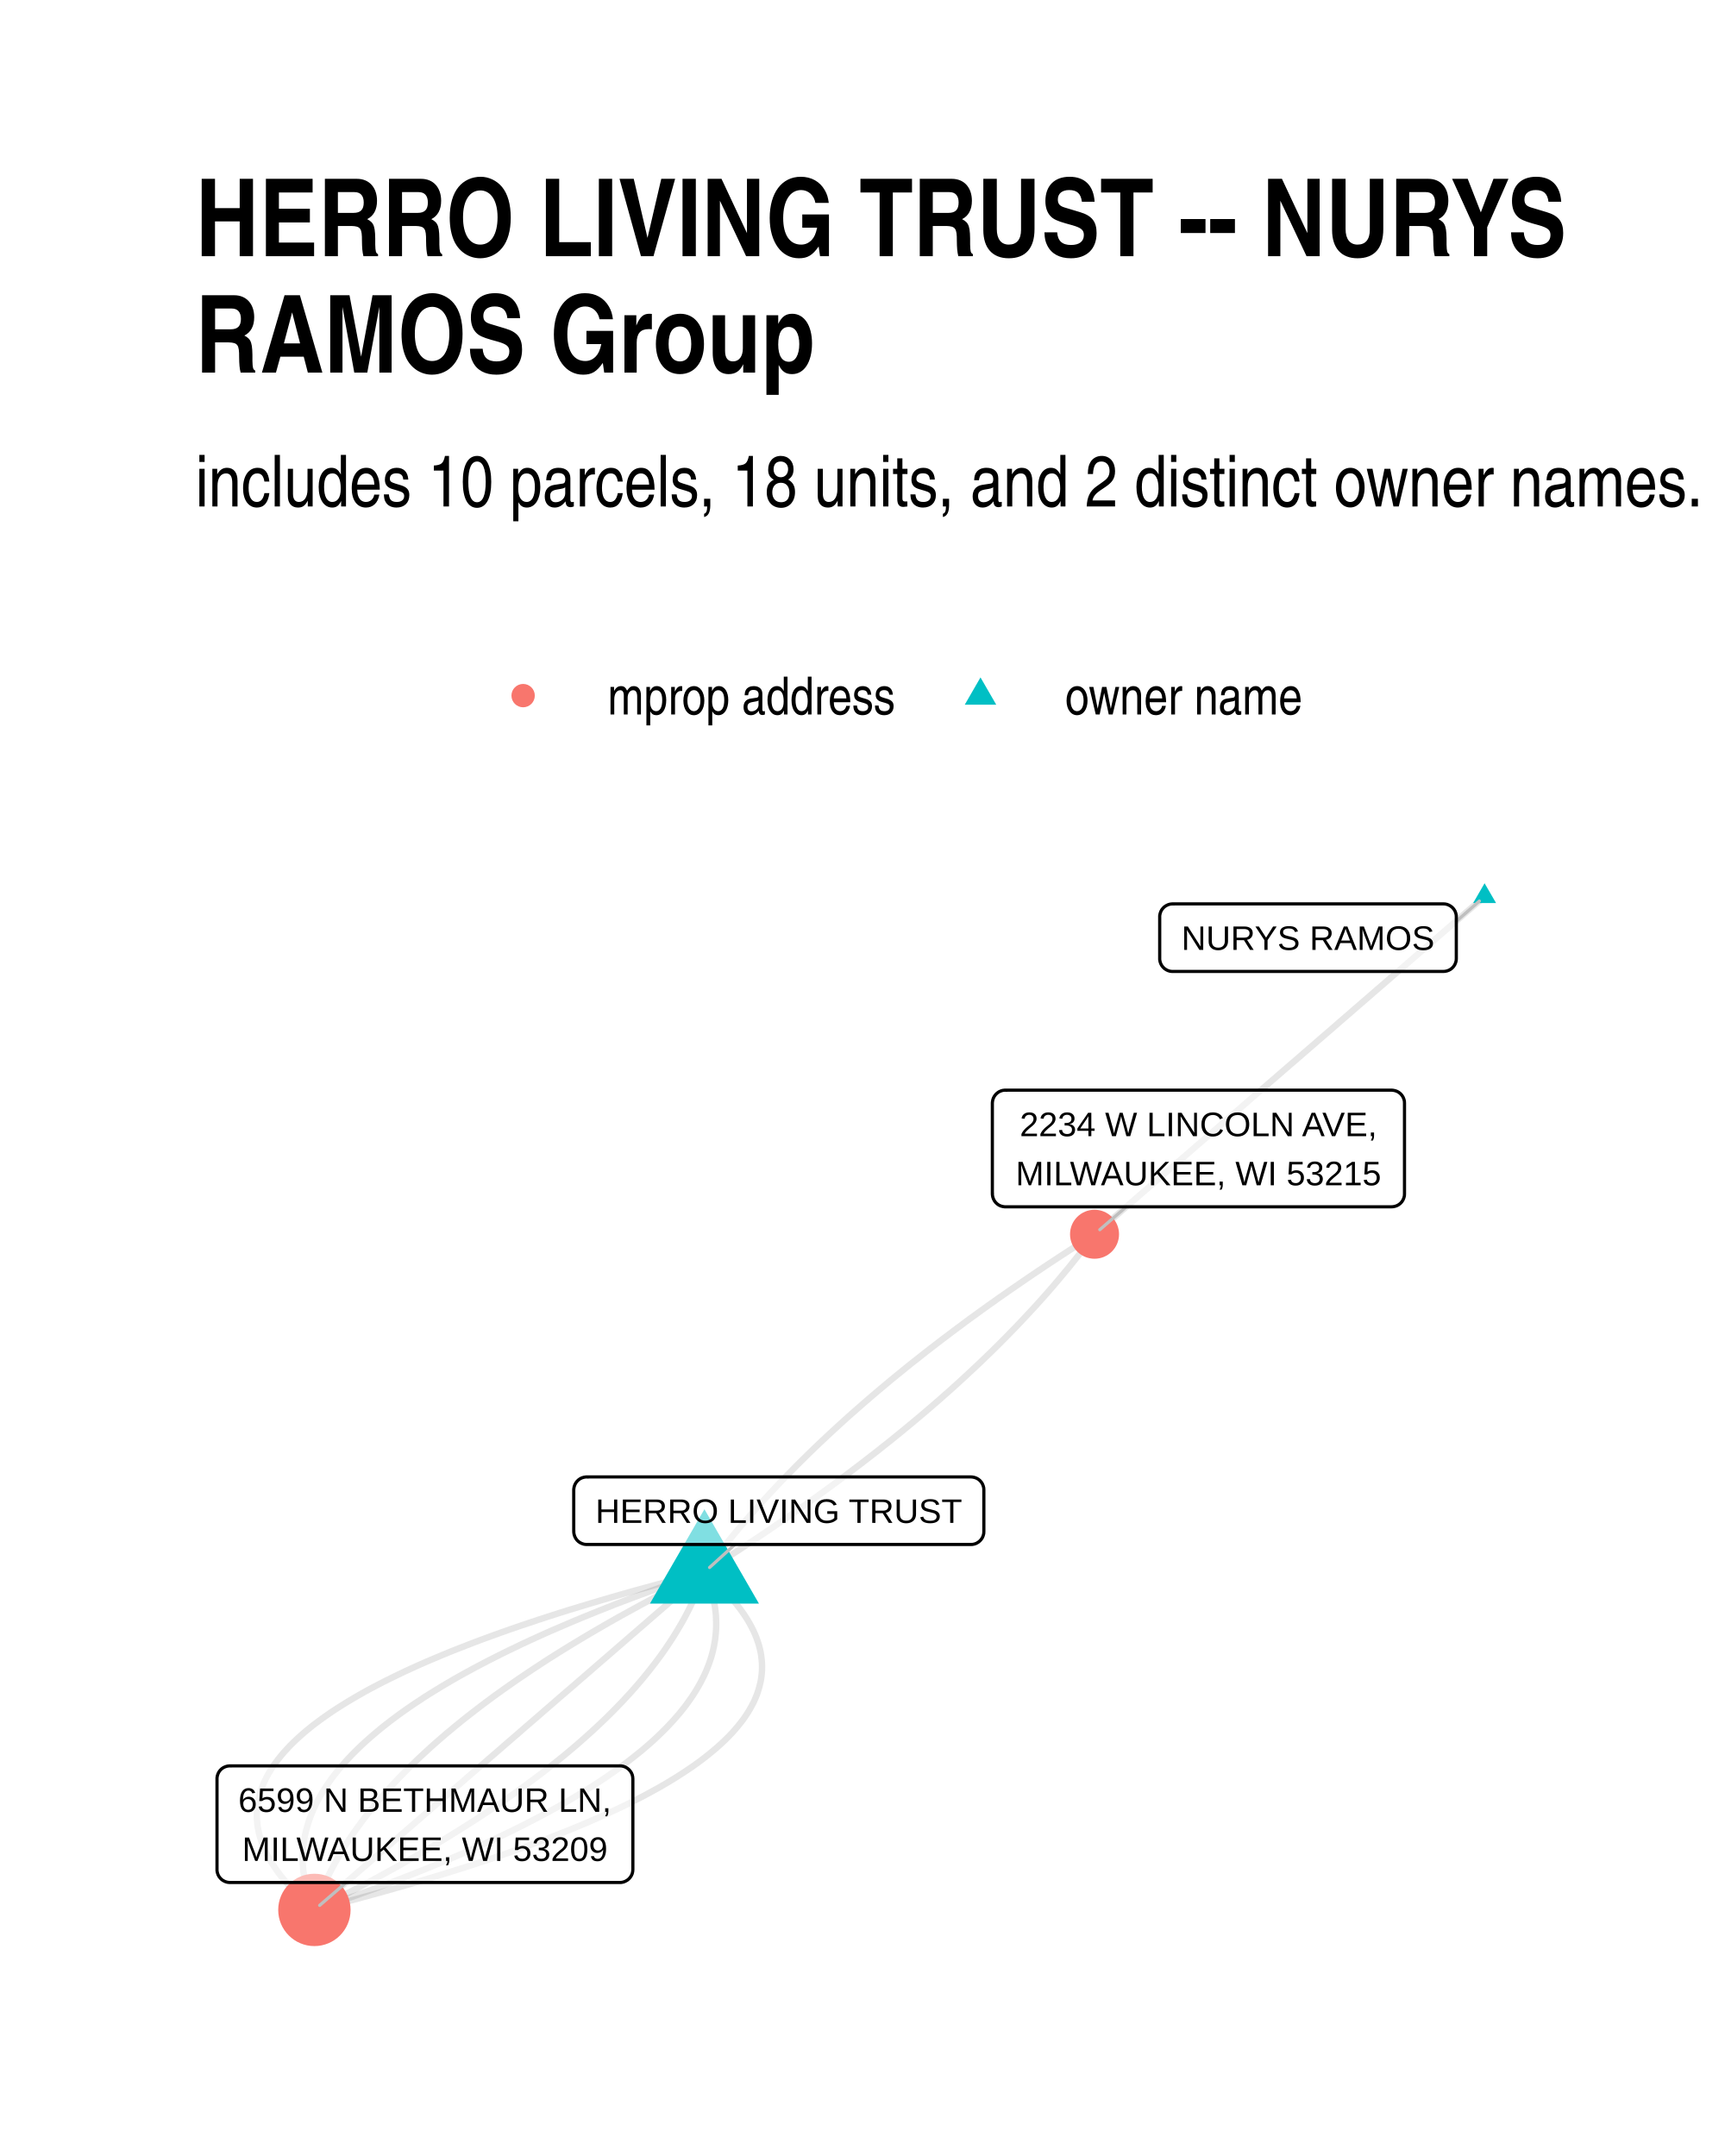
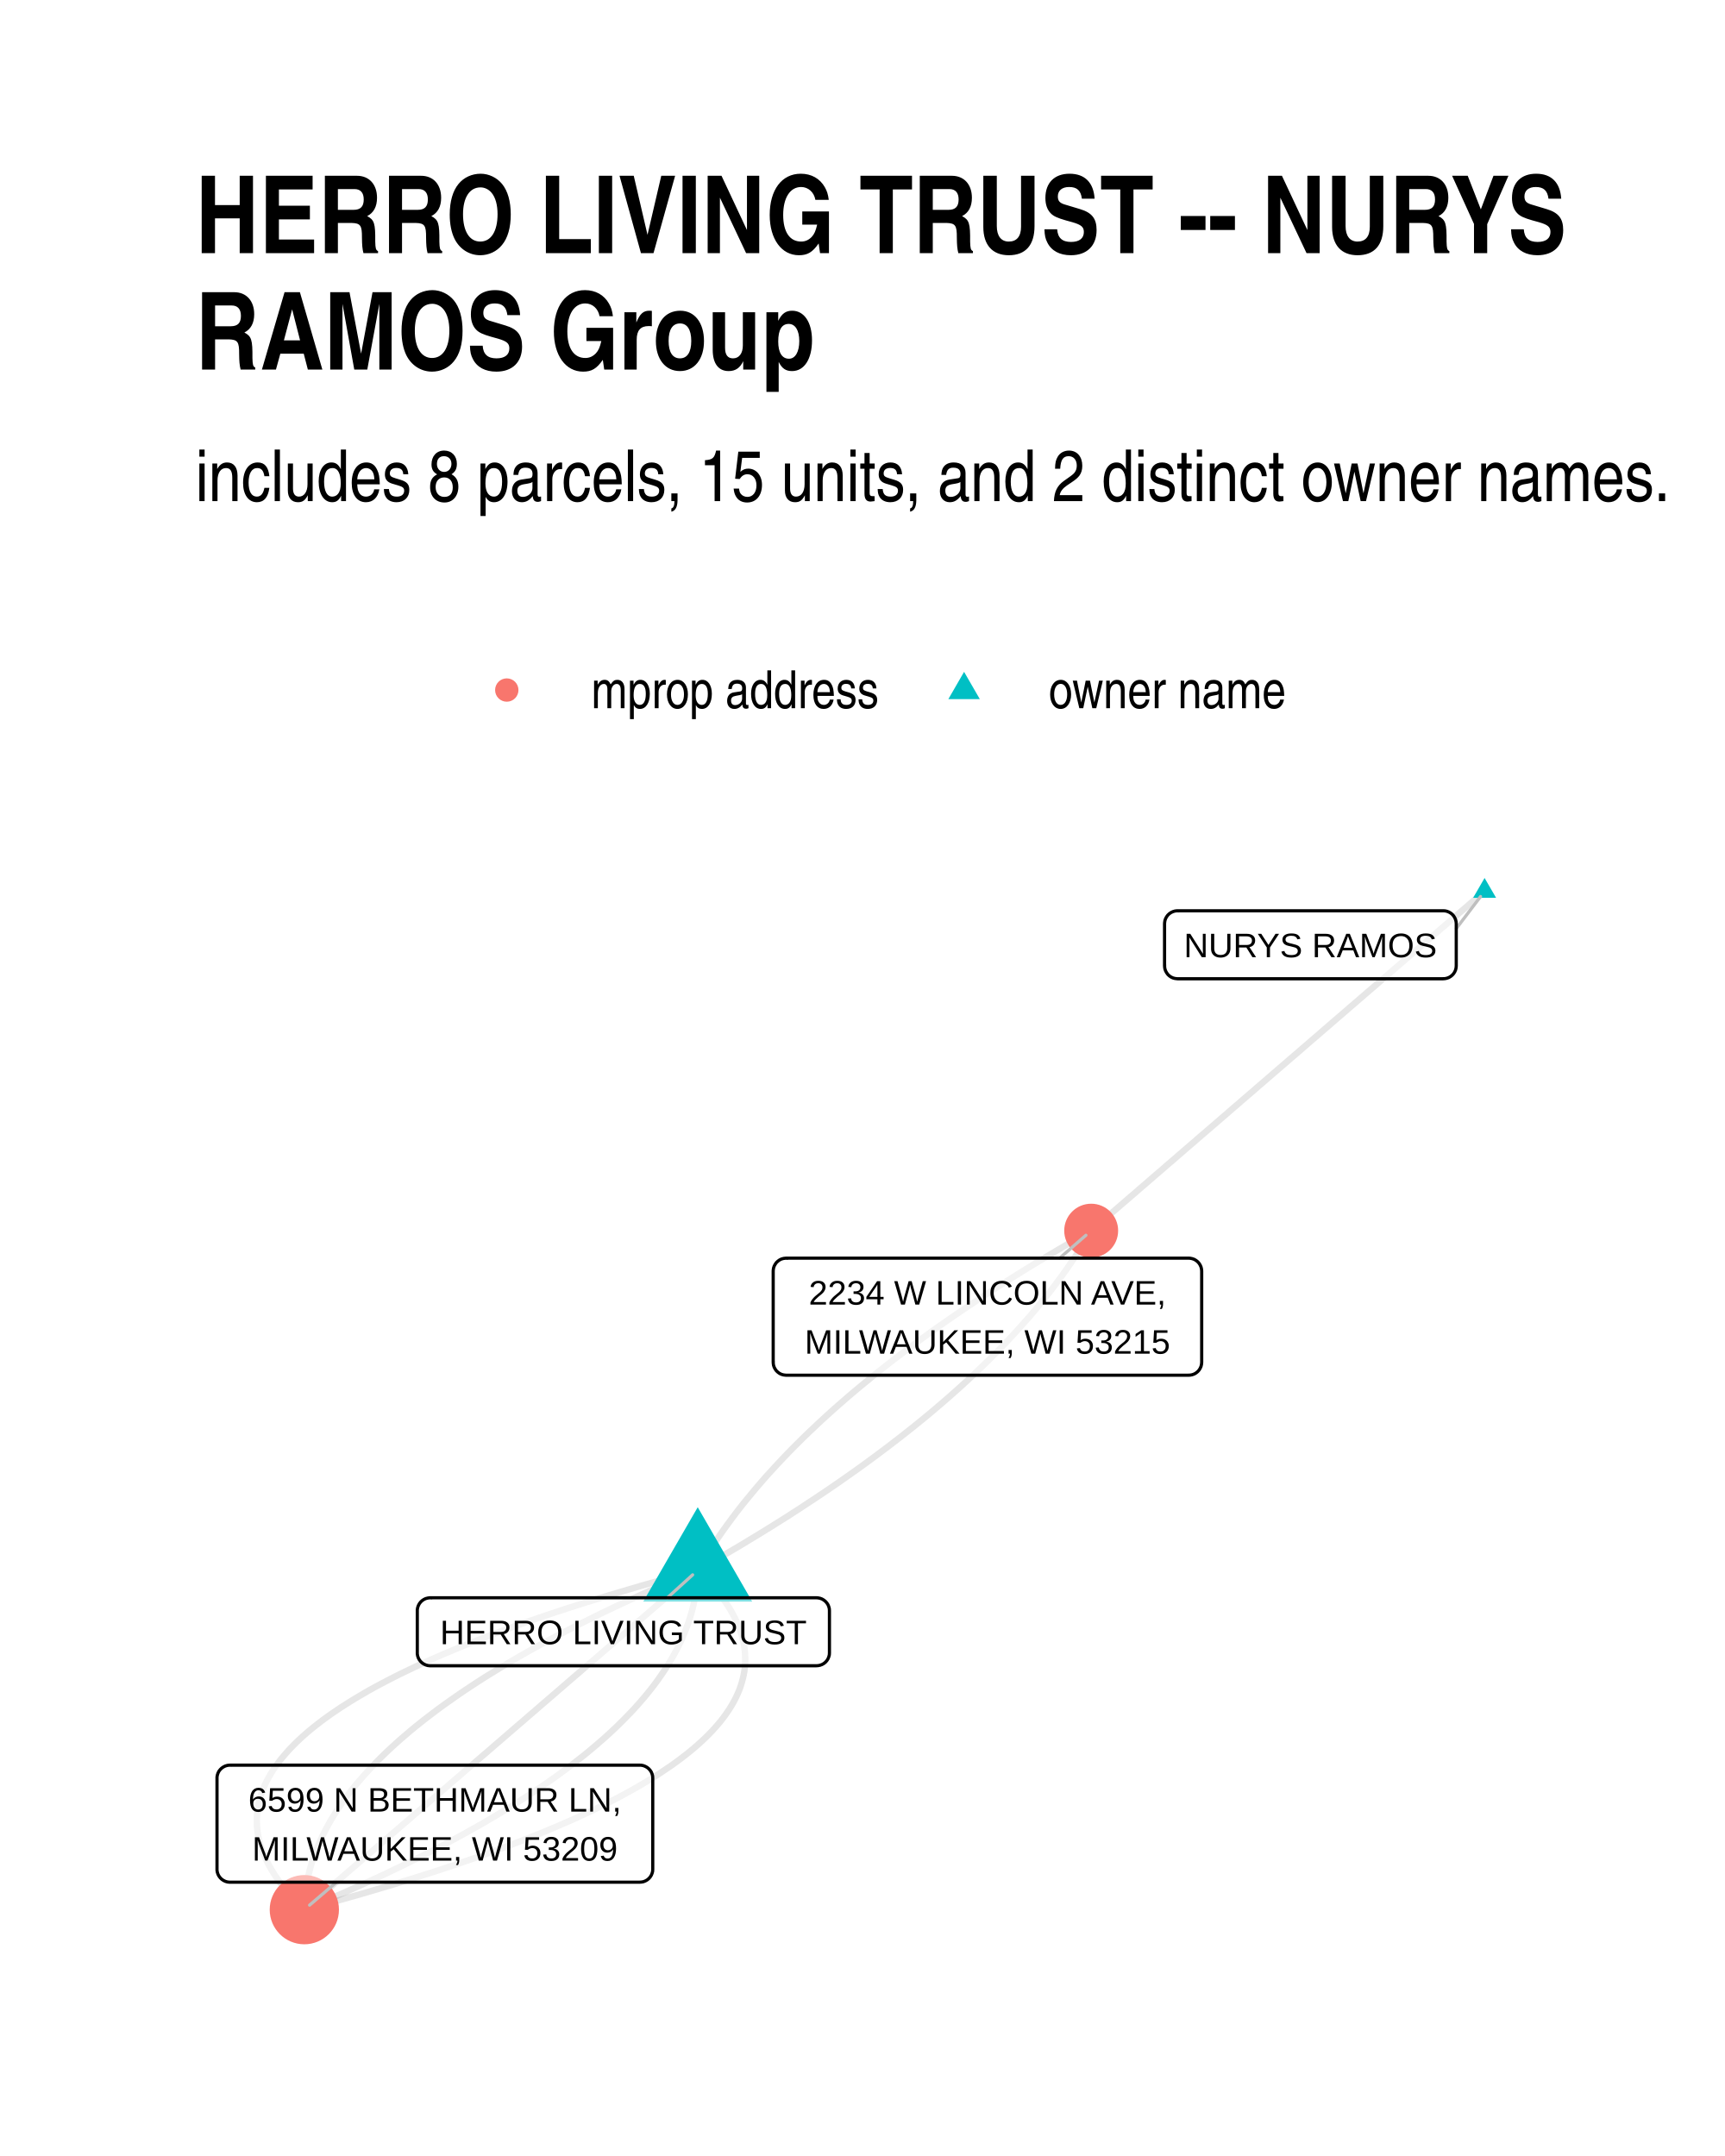
<svg xmlns="http://www.w3.org/2000/svg" width="384" height="480" class="svglite" viewBox="0 0 288 360">
  <defs>
-     <style>.svglite line,.svglite polyline,.svglite polygon,.svglite path,.svglite circle{fill:none;stroke:#000000;stroke-linecap:round;stroke-linejoin:round;stroke-miterlimit:10.00}</style>
+     <style>.svglite line,.svglite polyline,.svglite polygon,.svglite path,.svglite circle{fill:none;stroke:#000000;stroke-linecap:round;stroke-linejoin:round;stroke-miterlimit:10.00}.svglite text{white-space:pre}</style>
  </defs>
  <rect width="100%" height="100%" style="stroke-linecap:round;stroke-linejoin:round;stroke-miterlimit:10.00;stroke:none;fill:#FFFFFF" />
  <defs>
    <clipPath id="cpMC4wMHwyODguMDB8MC4wMHwzNjAuMDA=">
      <path d="M0 0h288v360H0z" />
    </clipPath>
  </defs>
  <g clip-path="url(#cpMC4wMHwyODguMDB8MC4wMHwzNjAuMDA=)">
    <path d="M0 0h288v360H0z" style="stroke-width:1.07;stroke:none;fill:#FFFFFF" />
  </g>
  <defs>
-     <clipPath id="cpMzIuNjN8MjU4LjExfDE0MS4yMnwzMjcuMzc=">
-       <path d="M32.63 141.22h225.48v186.15H32.63z" />
+     <clipPath id="cpMzIuNjN8MjU4LjExfDE0MC4zMHwzMjcuMzc=">
+       <path d="M32.63 140.3h225.48v187.07H32.63z" />
    </clipPath>
  </defs>
-   <g clip-path="url(#cpMzIuNjN8MjU4LjExfDE0MS4yMnwzMjcuMzc=)">
-     <path d="m117.61 262.5-2.03.52-2.01.53-1.98.52-1.96.52-1.92.53-1.9.52-1.87.53-1.84.53-1.81.53-1.78.53-1.76.53-1.73.53-1.7.53-1.67.54-1.64.53-1.61.54-1.59.53-1.56.54-1.53.54-1.5.54-1.48.54-1.44.54-1.42.55-1.39.54-1.36.54-1.34.55-1.3.55-1.28.54-1.25.55-1.22.55-1.19.55-1.17.56-1.13.55-1.11.55-1.08.56-1.05.55-1.03.56-.99.56-.97.56-.94.56-.91.56-.88.56-.86.56-.82.57-.8.56-.77.57-.75.56-.71.57-.69.57-.65.57-.63.57-.6.57-.58.57-.54.58-.52.57-.49.58-.46.58-.43.57-.41.58-.37.58-.35.58-.32.58-.29.59-.27.58-.23.59-.21.58-.18.59-.15.59-.12.58-.1.59-.06.6-.04.59-.01.59.01.59.05.6.07.59.11.6.13.6.16.6.18.6.22.6.24.6.27.6.3.61.33.6.35.61.39.6.41.61.44.61.47.61.5.61.52.61.55.61.58.62.61.61.64.62.67.61.69.62.72.62" style="stroke-width:1.07;stroke:#000000;stroke-opacity:0.10;stroke-linecap:butt" />
-     <path d="m117.61 262.5-1.57.54-1.56.54-1.54.54-1.52.54-1.51.54-1.48.54-1.46.54-1.45.54-1.43.54-1.41.54-1.39.55-1.37.54-1.35.55-1.33.54-1.32.55-1.29.55-1.28.55-1.26.54-1.24.55-1.22.55-1.2.55-1.19.55-1.16.56-1.15.55-1.12.55-1.11.56-1.09.55-1.07.56-1.05.55-1.04.56-1.01.55-1 .56-.97.56-.96.56-.94.56-.92.56-.9.56-.89.56-.86.57-.85.56-.82.56-.81.57-.79.56-.77.57-.75.56-.73.57-.72.57-.69.57-.68.57-.66.57-.64.57-.62.57-.6.57-.58.57-.57.58-.54.57-.53.57-.5.58-.49.57-.47.58-.46.58-.43.58-.41.57-.4.58-.37.58-.36.58-.34.58-.32.59-.3.58-.28.58-.27.59-.24.58-.23.59-.21.58-.18.59-.17.58-.15.59-.14.59-.11.59-.1.59-.07.59-.06.59-.04.59-.02.6v.59l.02.59.04.6.05.59.08.6.09.59.11.6.13.6.15.6.17.6.19.6.2.6.23.6.24.6.26.6" style="stroke-width:1.07;stroke:#000000;stroke-opacity:0.10;stroke-linecap:butt" />
-     <path d="m117.61 262.5-1.11.56-1.11.55-1.1.55-1.09.56-1.08.55-1.07.56-1.06.55-1.06.56-1.04.56-1.03.55-1.02.56-1.02.56-1 .55-1 .56-.99.56-.97.56-.97.56-.96.56-.95.56-.94.56-.93.56-.92.56-.91.56-.9.56-.89.56-.89.56-.87.56-.86.57-.86.56-.84.56-.84.57-.83.56-.81.56-.81.57-.8.56-.79.57-.78.56-.77.57-.76.56-.75.57-.74.57-.74.57-.72.56-.72.57-.7.57-.7.57-.68.57-.68.56-.66.57-.66.57-.65.57-.64.57-.63.58-.62.57-.61.57-.6.57-.59.57-.59.57-.57.58-.56.57-.56.57-.54.58-.54.57-.53.58-.51.57-.51.58-.5.57-.49.58-.48.57-.47.58-.46.58-.45.57-.44.58-.43.58-.43.58-.41.58-.41.57-.39.58-.39.58-.37.58-.37.58-.36.58-.35.58-.33.58-.33.59-.32.58-.31.58-.31.58-.29.59-.28.58-.27.58-.27.59-.25.58-.25.58-.23.59-.23.58-.21.59-.21.58-.2.59" style="stroke-width:1.07;stroke:#000000;stroke-opacity:0.10;stroke-linecap:butt" />
-     <path d="m117.61 262.5-.65.57-.66.57-.66.57-.66.57-.66.57-.65.57-.66.57-.66.57-.66.57-.65.57-.66.57-.66.57-.66.57-.66.57-.65.57-.66.57-.66.57-.66.57-.66.57-.65.57-.66.57-.66.57-.66.57-.65.57-.66.57-.66.57-.66.57-.66.57-.65.57-.66.57-.66.57-.66.57-.65.57-.66.57-.66.56-.66.57-.66.57-.65.57-.66.57-.66.57-.66.57-.65.57-.66.57-.66.57-.66.57-.66.57-.65.57-.66.57-.66.57-.66.57-.66.57-.65.57-.66.57-.66.57-.66.57-.65.57-.66.57-.66.57-.66.57-.66.57-.65.57-.66.57-.66.57-.66.57-.65.57-.66.57-.66.57-.66.57-.66.57-.65.57-.66.57-.66.57-.66.57-.65.57-.66.57-.66.57-.66.57-.66.57-.65.57-.66.57-.66.56-.66.57-.65.57-.66.57-.66.57-.66.57-.66.57-.65.57-.66.57-.66.57-.66.57-.66.57-.65.57-.66.57-.66.57-.66.57-.65.57-.66.57-.66.57m65.12-56.41.89-.56.88-.56.88-.56.88-.56.86-.57.87-.56.86-.56.85-.57.85-.56.85-.56.84-.56.84-.57.83-.56.82-.57.83-.56.81-.56.82-.57.8-.56.81-.57.8-.56.79-.57.79-.56.78-.57.78-.56.78-.57.77-.56.77-.57.76-.57.75-.56.75-.57.75-.57.74-.56.74-.57.73-.57.73-.56.73-.57.71-.57.72-.57.71-.56.7-.57.7-.57.7-.57.69-.57.69-.57.68-.57.67-.56.67-.57.67-.57.66-.57.66-.57.66-.57.64-.57.65-.57.64-.57.63-.57.63-.57.63-.58.62-.57.61-.57.61-.57.61-.57.6-.57.6-.58.59-.57.59-.57.58-.57.58-.57.57-.58.57-.57.56-.57.56-.58.56-.57.55-.57.54-.58.54-.57.54-.58.53-.57.53-.57.52-.58.52-.57.51-.58.51-.57.5-.58.5-.57.49-.58.49-.58.48-.57.48-.58.48-.57.47-.58.46-.58.46-.57.46-.58.45-.58.45-.58.44-.57.44-.58.43-.58.43-.58m65.12-56.4-.66.57-.65.57-.66.56-.66.57-.66.57-.65.57-.66.57-.66.57-.66.57-.66.57-.65.57-.66.57-.66.57-.66.57-.65.57-.66.57-.66.57-.66.57-.66.57-.65.57-.66.57-.66.57-.66.57-.65.57-.66.57-.66.57-.66.57-.66.57-.65.57-.66.57-.66.57-.66.57-.66.57-.65.57-.66.57-.66.57-.66.57-.65.57-.66.57-.66.57-.66.57-.66.57-.65.57-.66.57-.66.57-.66.57-.65.57-.66.57-.66.56-.66.57-.66.57-.65.57-.66.57-.66.57-.66.57-.66.57-.65.57-.66.57-.66.57-.66.57-.65.57-.66.57-.66.57-.66.57-.66.57-.65.57-.66.57-.66.57-.66.57-.65.57-.66.57-.66.57-.66.57-.66.57-.65.57-.66.57-.66.57-.66.57-.65.57-.66.57-.66.57-.66.57-.66.57-.65.57-.66.57-.66.57-.66.57-.66.57-.65.57-.66.57-.66.57-.66.57-.65.57-.66.57-.66.56-.66.57-.66.57-.65.57-.66.57" style="stroke-width:1.07;stroke:#000000;stroke-opacity:0.10;stroke-linecap:butt" />
-     <path d="m117.61 262.5.43-.58.43-.57.44-.58.44-.58.45-.58.45-.57.46-.58.46-.58.46-.57.47-.58.48-.58.48-.57.48-.58.49-.57.49-.58.5-.57.51-.58.5-.57.52-.58.51-.57.52-.58.53-.57.53-.58.54-.57.54-.58.54-.57.55-.57.56-.58.56-.57.56-.57.57-.58.57-.57.58-.57.58-.57.59-.58.59-.57.6-.57.6-.57.61-.57.61-.58.62-.57.62-.57.62-.57.63-.57.63-.57.64-.57.65-.57.65-.57.65-.57.66-.57.66-.57.67-.57.67-.57.68-.57.68-.57.68-.57.69-.56.7-.57.7-.57.7-.57.71-.57.72-.56.72-.57.72-.57.73-.57.73-.56.74-.57.74-.57.75-.56.75-.57.76-.57.76-.56.76-.57.77-.57.78-.56.78-.57.78-.56.79-.57.8-.56.79-.57.81-.56.81-.57.81-.56.82-.56.82-.57.82-.56.84-.57.83-.56.84-.56.85-.57.85-.56.85-.56.86-.56.87-.57.87-.56.87-.56.88-.56.88-.56.89-.57m-65.13 56.41-.19.59-.21.58-.22.59-.23.58-.23.59-.25.58-.25.59-.26.58-.28.59-.28.58-.29.58-.3.58-.31.59-.32.58-.33.58-.34.58-.35.58-.36.58-.36.58-.38.58-.39.58-.39.58-.4.58-.42.58-.42.57-.43.58-.45.58-.45.58-.46.57-.47.58-.48.58-.49.57-.5.58-.5.57-.52.58-.53.57-.53.58-.55.57-.55.57-.57.58-.57.57-.58.57-.59.57-.61.58-.61.57-.62.57-.63.57-.64.57-.64.57-.66.57-.67.57-.68.57-.68.57-.7.57-.7.56-.72.57-.72.57-.73.57-.74.56-.76.57-.76.56-.77.57-.78.57-.79.56-.8.57-.8.56-.82.56-.83.57-.83.56-.85.57-.85.56-.87.56-.87.56-.88.56-.9.57-.9.56-.91.56-.92.56-.93.56-.94.56-.95.56-.96.56-.96.56-.98.55-.99.56-.99.56-1.01.56-1.01.55-1.03.56-1.03.56-1.04.55-1.05.56-1.06.56-1.08.55-1.08.56-1.09.55-1.09.55-1.11.56-1.12.55" style="stroke-width:1.07;stroke:#000000;stroke-opacity:0.10;stroke-linecap:butt" />
-     <path d="m117.61 262.5.26.6.25.61.22.6.21.6.18.6.17.6.15.6.13.59.11.6.1.6.07.59.06.6.03.59.02.6v.59l-.02.59-.04.59-.06.59-.07.59-.1.59-.11.59-.13.59-.15.59-.17.59-.19.58-.21.59-.23.58-.24.59-.26.58-.29.58-.3.59-.32.58-.34.58-.35.58-.38.58-.4.58-.41.58-.43.58-.45.57-.47.58-.49.57-.51.58-.53.57-.54.58-.57.57-.58.57-.6.58-.62.57-.64.57-.66.57-.67.57-.7.56-.71.57-.74.57-.75.57-.77.56-.79.57-.8.56-.83.56-.85.57-.86.56-.88.56-.91.56-.92.56-.94.56-.95.56-.98.56-1 .56-1.01.56-1.03.55-1.06.56-1.07.55-1.09.56-1.1.55-1.13.56-1.15.55-1.16.55-1.18.55-1.21.55-1.22.55-1.24.55-1.26.55-1.27.55-1.3.54-1.31.55-1.34.55-1.35.54-1.37.55-1.39.54-1.41.54-1.43.54-1.44.55-1.47.54-1.48.54-1.5.54-1.52.54-1.54.54-1.56.53-1.58.54" style="stroke-width:1.07;stroke:#000000;stroke-opacity:0.10;stroke-linecap:butt" />
-     <path d="m117.61 262.5.72.62.7.62.66.62.64.61.61.62.58.61.55.61.53.61.49.61.47.61.44.61.41.61.39.61.35.6.33.61.3.6.27.6.25.61.21.6.19.6.16.6.13.59.1.6.07.6.05.59.02.59-.01.6-.04.59-.07.59-.09.59-.13.59-.15.59-.18.58-.2.59-.24.58-.26.59-.3.58-.32.58-.34.58-.38.58-.4.58-.44.58-.46.57-.49.58-.51.58-.55.57-.57.57-.6.57-.63.57-.66.57-.69.57-.71.57-.74.57-.77.56-.8.57-.83.56-.85.56-.89.57-.91.56-.94.56-.96.56-1 .55-1.02.56-1.06.56-1.08.55-1.1.56-1.14.55-1.17.55-1.19.55-1.22.55-1.25.55-1.28.55-1.3.54-1.33.55-1.37.54-1.39.55-1.41.54-1.45.54-1.47.54-1.51.54-1.53.54-1.56.54-1.58.54-1.62.53-1.64.54-1.67.53-1.7.53-1.73.54-1.75.53-1.79.53-1.81.53-1.84.52-1.87.53-1.9.53-1.92.52-1.95.53-1.98.52-2.01.52-2.04.52" style="stroke-width:1.07;stroke:#000000;stroke-opacity:0.10;stroke-linecap:butt" />
-     <path d="m117.61 252 9.1 15.76h-18.2zm130.25-104.52 1.92 3.31h-3.83z" style="stroke-width:0.71;stroke:none;fill:#00BFC4" />
-     <circle cx="52.49" cy="318.91" r="6.04" style="stroke-width:0.71;stroke:none;fill:#F8766D" />
-     <circle cx="182.74" cy="206.09" r="4.09" style="stroke-width:0.71;stroke:none;fill:#F8766D" />
-     <path d="m122.7 257.89-4.23 3.84m124.67-107.89 3.85-3.39M57.8 314.33l-4.43 3.82m134.66-116.64-4.41 3.82" style="stroke-width:0.53;stroke:#BFBFBF" />
-     <path d="M97.95 257.89h64.15-.08l.34-.01.35-.07.32-.12.3-.18.27-.22.23-.26.19-.29.13-.32.09-.34.02-.35h0v-6.96h0l-.02-.34-.09-.34-.13-.32-.19-.3-.23-.26-.27-.22-.3-.17-.32-.12-.35-.07-.26-.02H97.95l.26.02-.34-.02-.35.05-.33.09-.32.15-.28.2-.25.24-.21.28-.16.31-.11.32-.06.35-.01.17v6.96l.01-.17v.35l.06.34.11.33.16.31.21.28.25.24.28.19.32.15.33.1.35.04z" style="stroke-width:0.53;fill:#FFFFFF;fill-opacity:0.50" />
-     <text x="130.03" y="254.29" lengthAdjust="spacingAndGlyphs" style="font-size:5.69px;font-family:Arial" text-anchor="middle" textLength="61.27">HERRO LIVING TRUST</text>
-     <path d="M195.78 162.21h45.2-.08l.35-.02.34-.07.32-.12.3-.17.27-.22.23-.26.19-.3.13-.32.09-.33.02-.35h0v-6.96h0l-.02-.35-.09-.34-.13-.32-.19-.29-.23-.26-.27-.22-.3-.17-.32-.13-.34-.07-.27-.01h-45.2l.26.01-.35-.01-.35.04-.33.1-.31.15-.29.19-.25.25-.21.27-.16.31-.11.33-.06.34v7.14-.17.34l.06.35.11.33.16.3.21.28.25.24.29.2.31.15.33.1.35.04z" style="stroke-width:0.53;fill:#FFFFFF;fill-opacity:0.50" />
-     <text x="218.38" y="158.61" lengthAdjust="spacingAndGlyphs" style="font-size:5.69px;font-family:Arial" text-anchor="middle" textLength="42.33">NURYS RAMOS</text>
-     <path d="M38.39 314.33h65.11-.09l.35-.01.34-.07.32-.13.3-.17.27-.22.23-.26.19-.29.14-.32.08-.34.03-.35h0v-15.15h0l-.03-.35-.08-.34-.14-.32-.19-.29-.23-.26-.27-.22-.3-.18-.32-.12-.34-.07-.26-.01H38.39l.26.01-.35-.01-.34.04-.34.1-.31.14-.29.2-.25.24-.21.28-.16.31-.11.33-.06.34v15.33-.17.35l.06.34.11.33.16.31.21.27.25.25.29.19.31.15.34.1.34.04z" style="stroke-width:0.53;fill:#FFFFFF;fill-opacity:0.50" />
-     <text x="70.94" y="302.54" lengthAdjust="spacingAndGlyphs" style="font-size:5.69px;font-family:Arial" text-anchor="middle" textLength="62.23">6599 N BETHMAUR LN,</text>
-     <text x="70.94" y="310.73" lengthAdjust="spacingAndGlyphs" style="font-size:5.69px;font-family:Arial" text-anchor="middle" textLength="61.61">MILWAUKEE, WI 53209</text>
-     <path d="M167.84 201.51h64.49-.08l.34-.02.34-.07.33-.12.3-.17.27-.22.23-.26.19-.3.13-.32.09-.34.02-.34h0v-15.16h0l-.02-.35-.09-.33-.13-.32-.19-.3-.23-.26-.27-.22-.3-.17-.33-.12-.34-.07-.26-.02h-64.49l.26.02-.34-.02-.35.04-.33.1-.32.15-.28.2-.25.24-.21.28-.16.3-.11.33-.06.35-.01.17v15.16l.01-.18v.35l.06.34.11.33.16.31.21.28.25.24.28.2.32.15.33.09.35.05z" style="stroke-width:0.53;fill:#FFFFFF;fill-opacity:0.50" />
-     <text x="200.09" y="189.71" lengthAdjust="spacingAndGlyphs" style="font-size:5.69px;font-family:Arial" text-anchor="middle" textLength="60.34">2234 W LINCOLN AVE,</text>
-     <text x="200.09" y="197.91" lengthAdjust="spacingAndGlyphs" style="font-size:5.69px;font-family:Arial" text-anchor="middle" textLength="61.61">MILWAUKEE, WI 53215</text>
+   <g clip-path="url(#cpMzIuNjN8MjU4LjExfDE0MC4zMHwzMjcuMzc=)">
+     <path d="m116.49 262.18-1.96.53-1.94.53-1.91.52-1.88.53-1.86.53-1.83.54-1.8.53-1.77.53-1.75.54-1.73.53-1.7.54-1.67.53-1.64.54-1.62.54-1.59.54-1.56.54-1.54.54-1.51.55-1.49.54-1.46.54-1.43.55-1.4.55-1.38.54-1.36.55-1.32.55-1.3.55-1.27.55-1.25.55-1.22.56-1.19.55-1.17.56-1.14.55-1.12.56-1.08.56-1.06.55-1.04.56-1.01.56-.98.57-.95.56-.93.56-.9.57-.88.56-.85.57-.82.56-.8.57-.77.57-.74.57-.72.57-.69.57-.66.57-.64.58-.61.57-.58.58-.56.57-.53.58-.5.58-.48.58-.45.58-.43.58-.4.58-.37.59-.34.58-.32.58-.3.59-.26.59-.24.58-.21.59-.19.59-.16.59-.13.59-.11.6-.08.59-.05.59-.03.6v.59l.02.6.05.6.08.6.11.6.13.6.16.6.18.6.21.61.24.6.27.61.29.6.31.61.35.61.37.61.39.61.43.61.45.61.47.61.5.62.53.61.56.62.58.61.61.62.64.62" style="stroke-width:1.07;stroke:#000000;stroke-opacity:0.10;stroke-linecap:butt" />
+     <path d="m116.49 262.18-1.31.55-1.3.55-1.29.55-1.27.55-1.26.55-1.25.56-1.23.55-1.22.55-1.21.56-1.19.55-1.18.55-1.17.56-1.15.55-1.14.56-1.13.56-1.11.55-1.11.56-1.08.56-1.08.56-1.06.55-1.05.56-1.03.56-1.02.56-1.01.56-.99.56-.99.56-.96.57-.96.56-.94.56-.93.57-.91.56-.91.56-.89.57-.87.56-.86.57-.85.56-.84.57-.82.57-.81.57-.8.56-.78.57-.77.57-.75.57-.75.57-.73.57-.71.57-.71.57-.69.57-.67.58-.67.57-.65.57-.63.57-.63.58-.61.57-.6.58-.58.57-.57.58-.56.58-.54.57-.53.58-.52.58-.5.58-.5.57-.47.58-.47.58-.45.58-.44.58-.42.59-.42.58-.39.58-.39.58-.37.58-.36.59-.35.58-.33.59-.32.58-.3.59-.29.58-.28.59-.27.58-.25.59-.24.59-.23.59-.21.59-.2.58-.19.59-.17.59-.16.59-.15.59-.13.6-.12.59-.11.59-.09.59-.08.6-.07.59-.05.59-.04.6-.03.59-.01.6m65.68-56.69.99-.56.98-.56.97-.56.97-.56.96-.57.96-.56.95-.56.94-.56.93-.57.93-.56.92-.56.92-.57.91-.56.9-.57.9-.56.89-.56.88-.57.87-.56.87-.57.86-.57.86-.56.85-.57.84-.56.84-.57.83-.57.82-.56.81-.57.81-.57.81-.57.79-.56.79-.57.78-.57.78-.57.77-.57.76-.57.76-.57.75-.57.74-.57.74-.57.73-.57.72-.57.72-.57.71-.57.7-.57.7-.57.69-.57.68-.57.68-.58.67-.57.66-.57.66-.57.65-.58.64-.57.64-.57.63-.58.62-.57.62-.58.61-.57.6-.58.6-.57.59-.58.59-.57.57-.58.57-.57.57-.58.56-.58.55-.57.54-.58.54-.58.53-.57.52-.58.52-.58.51-.58.51-.57.5-.58.49-.58.48-.58.48-.58.47-.58.47-.58.45-.58.46-.58.44-.58.44-.58.43-.58.43-.58.41-.58.42-.58.4-.59.4-.58.39-.58.39-.58.37-.59.38-.58.36-.58.36-.58.35-.59.35-.58.34-.59m65.68-56.68-.66.57-.66.57-.67.57-.66.58-.66.57-.67.57-.66.57-.67.58-.66.57-.66.57-.67.57-.66.58-.66.57-.67.57-.66.57-.66.58-.67.57-.66.57-.66.58-.67.57-.66.57-.66.57-.67.58-.66.57-.66.57-.67.57-.66.58-.66.57-.67.57-.66.57-.67.58-.66.57-.66.57-.67.57-.66.58-.66.57-.67.57-.66.57-.66.58-.67.57-.66.57-.66.58-.67.57-.66.57-.66.57-.67.58-.66.57-.66.57-.67.57-.66.58-.67.57-.66.57-.66.57-.67.58-.66.57-.66.57-.67.57-.66.58-.66.57-.67.57-.66.57-.66.58-.67.57-.66.57-.66.58-.67.57-.66.57-.66.57-.67.58-.66.57-.67.57-.66.57-.66.58-.67.57-.66.57-.66.57-.67.58-.66.57-.66.57-.67.57-.66.58-.66.57-.67.57-.66.57-.66.58-.67.57-.66.57-.66.58-.67.57-.66.57-.66.57-.67.58-.66.57-.67.57-.66.57-.66.58-.67.57-.66.57-.66.57" style="stroke-width:1.07;stroke:#000000;stroke-opacity:0.10;stroke-linecap:butt" />
+     <path d="m116.49 262.18.34-.58.34-.59.36-.58.35-.58.37-.59.37-.58.38-.58.39-.58.39-.59.4-.58.4-.58.41-.58.42-.58.43-.58.43-.59.44-.58.44-.58.45-.58.46-.58.47-.58.47-.57.48-.58.48-.58.49-.58.5-.58.5-.58.51-.58.52-.57.53-.58.53-.58.54-.58.54-.57.55-.58.56-.58.56-.57.57-.58.58-.57.58-.58.59-.57.6-.58.61-.57.61-.58.61-.57.63-.58.63-.57.63-.57.65-.58.65-.57.66-.57.66-.58.67-.57.68-.57.68-.57.69-.57.7-.57.7-.58.71-.57.72-.57.72-.57.73-.57.73-.57.75-.57.75-.57.75-.57.77-.57.77-.57.77-.56.79-.57.78-.57.8-.57.8-.57.81-.56.82-.57.82-.57.83-.56.84-.57.84-.57.85-.56.85-.57.87-.56.86-.57.88-.57.88-.56.89-.56.9-.57.9-.56.91-.57.91-.56.92-.56.93-.57.94-.56.94-.56.95-.57.95-.56.96-.56.97-.56.98-.56.98-.57.99-.56m-65.69 56.69-.66.57-.67.58-.66.57-.66.57-.67.57-.66.58-.66.57-.67.57-.66.57-.67.58-.66.57-.66.57-.67.58-.66.57-.66.57-.67.57-.66.58-.66.57-.67.57-.66.57-.66.58-.67.57-.66.57-.66.57-.67.58-.66.57-.66.57-.67.57-.66.58-.66.57-.67.57-.66.57-.67.58-.66.57-.66.57-.67.58-.66.57-.66.57-.67.57-.66.58-.66.57-.67.57-.66.57-.66.58-.67.57-.66.57-.66.57-.67.58-.66.57-.66.57-.67.57-.66.58-.66.57-.67.57-.66.57-.67.58-.66.57-.66.57-.67.58-.66.57-.66.57-.67.57-.66.58-.66.57-.67.57-.66.57-.66.58-.67.57-.66.57-.66.57-.67.58-.66.57-.66.57-.67.57-.66.58-.66.57-.67.57-.66.57-.67.58-.66.57-.66.57-.67.57-.66.58-.66.57-.67.57-.66.58-.66.57-.67.57-.66.57-.66.58-.67.57-.66.57-.66.57-.67.58-.66.57-.66.57-.67.57-.66.58-.66.57" style="stroke-width:1.07;stroke:#000000;stroke-opacity:0.10;stroke-linecap:butt" />
+     <path d="m116.49 262.18-.01.6-.03.59-.04.6-.06.59-.06.59-.08.6-.1.59-.1.59-.13.59-.13.6-.15.59-.16.59-.17.59-.18.59-.2.59-.22.58-.22.59-.24.59-.26.59-.26.58-.28.59-.29.59-.31.58-.32.59-.33.58-.35.58-.35.59-.38.58-.38.58-.4.58-.41.59-.43.58-.43.58-.46.58-.46.58-.48.58-.49.57-.5.58-.52.58-.53.58-.55.57-.56.58-.57.58-.58.57-.6.58-.61.57-.62.58-.64.57-.65.57-.66.57-.68.58-.69.57-.7.57-.72.57-.73.57-.74.57-.76.57-.77.57-.78.57-.8.57-.8.56-.83.57-.83.57-.85.56-.86.57-.88.56-.89.57-.9.56-.92.57-.92.56-.95.56-.95.56-.97.57-.98.56-1 .56-1 .56-1.02.56-1.04.56-1.05.56-1.06.56-1.07.55-1.09.56-1.1.56-1.11.55-1.13.56-1.14.56-1.16.55-1.16.56-1.18.55-1.2.56-1.2.55-1.22.55-1.24.55-1.24.56-1.26.55-1.28.55-1.28.55-1.3.55-1.31.55" style="stroke-width:1.07;stroke:#000000;stroke-opacity:0.10;stroke-linecap:butt" />
+     <path d="m116.49 262.18.63.62.61.62.59.61.55.62.53.61.5.62.48.61.45.61.42.61.4.61.37.61.34.61.32.61.29.6.26.61.24.6.21.61.19.6.15.6.14.6.1.6.08.6.05.6.03.6v.59l-.03.6-.05.59-.08.59-.11.6-.14.59-.16.59-.18.59-.21.59-.24.58-.27.59-.29.59-.32.58-.35.59-.37.58-.4.58-.42.58-.45.58-.48.58-.51.58-.53.58-.55.57-.59.58-.61.57-.64.58-.66.57-.69.57-.72.57-.74.57-.77.57-.79.57-.83.56-.85.57-.87.57-.9.56-.93.56-.96.57-.98.56-1.01.56-1.03.56-1.06.56-1.09.55-1.11.56-1.14.56-1.17.55-1.19.55-1.22.56-1.25.55-1.27.55-1.3.55-1.33.55-1.35.55-1.38.54-1.41.55-1.43.55-1.46.54-1.48.54-1.51.55-1.54.54-1.57.54-1.59.54-1.62.54-1.64.54-1.67.53-1.7.54-1.72.53-1.75.54-1.78.53-1.8.53-1.83.54-1.86.53-1.88.53-1.91.52-1.93.53-1.96.53" style="stroke-width:1.07;stroke:#000000;stroke-opacity:0.10;stroke-linecap:butt" />
+     <path d="m116.49 251.67 9.1 15.76h-18.2zM247.86 146.6l1.92 3.31h-3.83z" style="stroke-width:0.71;stroke:none;fill:#00BFC4" />
+     <circle cx="50.81" cy="318.87" r="5.78" style="stroke-width:0.71;stroke:none;fill:#F8766D" />
+     <circle cx="182.18" cy="205.49" r="4.5" style="stroke-width:0.71;stroke:none;fill:#F8766D" />
+     <path d="m111.42 266.79 4.22-3.83m127.49-107.91 4.06-5.35M56.17 314.28l-4.48 3.83m125.22-108.03 4.39-3.82" style="stroke-width:0.53;stroke:#BFBFBF" />
+     <path d="M71.83 278.14h64.49-.08l.35-.02.34-.07.32-.12.3-.17.27-.22.23-.26.19-.3.13-.32.09-.33.02-.35h0v-7.03h0l-.02-.34-.09-.34-.13-.32-.19-.29-.23-.26-.27-.22-.3-.18-.32-.12-.34-.07-.27-.02H71.83l.26.02-.35-.02-.34.05-.34.09-.31.15-.29.2-.25.24-.21.28-.16.31-.11.33-.06.34v7.2-.17.34l.06.35.11.33.16.3.21.28.25.24.29.2.31.15.34.1.34.04z" style="stroke-width:0.53;fill:#FFFFFF;fill-opacity:0.50" />
+     <text x="104.08" y="274.54" lengthAdjust="spacingAndGlyphs" style="font-size:5.69px;font-family:&quot;Liberation Sans&quot;" text-anchor="middle" textLength="61.62">HERRO LIVING TRUST</text>
+     <path d="M196.59 163.43h44.38l-.09-.01.35-.01.34-.07.33-.12.3-.18.27-.22.23-.26.18-.29.14-.32.08-.34.03-.34h0v-7.03h0l-.03-.35-.08-.33-.14-.32-.18-.3-.23-.26-.27-.22-.3-.17-.33-.13-.34-.07-.26-.01h-44.38l.26.01-.35-.01-.34.04-.33.1-.32.15-.29.2-.25.24-.2.27-.17.31-.11.33-.05.35-.01.17v7.03l.01-.18v.35l.05.34.11.33.17.31.2.28.25.24.29.2.32.15.33.09.34.04z" style="stroke-width:0.53;fill:#FFFFFF;fill-opacity:0.50" />
+     <text x="218.78" y="159.83" lengthAdjust="spacingAndGlyphs" style="font-size:5.69px;font-family:&quot;Liberation Sans&quot;" text-anchor="middle" textLength="41.5">NURYS RAMOS</text>
+     <path d="M38.39 314.28h68.43-.08l.34-.02.34-.06.33-.13.3-.17.27-.22.23-.26.19-.3.13-.32.09-.33.02-.35h0V296.9h0l-.02-.35-.09-.34-.13-.32-.19-.29-.23-.26-.27-.22-.3-.17-.33-.13-.34-.07-.26-.01H38.39l.26.01-.35-.01-.34.04-.34.1-.31.15-.29.2-.25.24-.21.27-.16.31-.11.33-.06.34v15.4-.17.34l.06.35.11.33.16.3.21.28.25.24.29.2.31.15.34.1.34.04z" style="stroke-width:0.53;fill:#FFFFFF;fill-opacity:0.50" />
+     <text x="72.61" y="302.49" lengthAdjust="spacingAndGlyphs" style="font-size:5.69px;font-family:&quot;Liberation Sans&quot;" text-anchor="middle" textLength="65.56">6599 N BETHMAUR LN,</text>
+     <text x="72.61" y="310.68" lengthAdjust="spacingAndGlyphs" style="font-size:5.69px;font-family:&quot;Liberation Sans&quot;" text-anchor="middle" textLength="64.34">MILWAUKEE, WI 53209</text>
+     <path d="M131.25 229.63h67.22l-.09-.01.35-.01.34-.07.33-.12.3-.18.27-.22.23-.26.18-.29.14-.32.08-.34.03-.34h0v-15.23h0l-.03-.34-.08-.34-.14-.32-.18-.29-.23-.26-.27-.22-.3-.18-.33-.12-.34-.07-.26-.02h-67.22l.26.02-.35-.01-.34.04-.33.09-.32.15-.28.2-.26.24-.2.28-.17.31-.11.33-.05.34-.01.17v15.23l.01-.18v.35l.05.34.11.33.17.31.2.28.26.24.28.2.32.15.33.09.34.04z" style="stroke-width:0.53;fill:#FFFFFF;fill-opacity:0.50" />
+     <text x="164.86" y="217.83" lengthAdjust="spacingAndGlyphs" style="font-size:5.69px;font-family:&quot;Liberation Sans&quot;" text-anchor="middle" textLength="63.32">2234 W LINCOLN AVE,</text>
+     <text x="164.86" y="226.03" lengthAdjust="spacingAndGlyphs" style="font-size:5.69px;font-family:&quot;Liberation Sans&quot;" text-anchor="middle" textLength="64.34">MILWAUKEE, WI 53215</text>
  </g>
  <g clip-path="url(#cpMC4wMHwyODguMDB8MC4wMHwzNjAuMDA=)">
-     <circle cx="87.34" cy="116.15" r="1.95" style="stroke-width:0.71;stroke:none;fill:#F8766D" />
-     <path d="m163.7 113.11 2.63 4.56h-5.26z" style="stroke-width:0.71;stroke:none;fill:#00BFC4" />
-     <text x="101.46" y="119.3" lengthAdjust="spacingAndGlyphs" style="font-size:8.80px;font-family:Arial Narrow" textLength="48.12">mprop address</text>
-     <text x="177.82" y="119.3" lengthAdjust="spacingAndGlyphs" style="font-size:8.80px;font-family:Arial Narrow" textLength="39.69">owner name</text>
-     <text x="32.63" y="84.56" lengthAdjust="spacingAndGlyphs" style="font-size:12.00px;font-family:Arial Narrow" textLength="252.23">includes 10 parcels, 18 units, and 2 distinct owner names.</text>
-     <text x="32.63" y="42.78" lengthAdjust="spacingAndGlyphs" style="font-size:18.00px;font-weight:bold;font-family:Arial Narrow" textLength="229.04">HERRO LIVING TRUST -- NURYS</text>
-     <text x="32.63" y="62.22" lengthAdjust="spacingAndGlyphs" style="font-size:18.00px;font-weight:bold;font-family:Arial Narrow" textLength="103.31">RAMOS Group</text>
+     <circle cx="84.61" cy="115.22" r="1.95" style="stroke-width:0.71;stroke:none;fill:#F8766D" />
+     <path d="m160.96 112.18 2.63 4.56h-5.26z" style="stroke-width:0.71;stroke:none;fill:#00BFC4" />
+     <text x="98.72" y="118.25" lengthAdjust="spacingAndGlyphs" style="font-size:8.80px;font-family:&quot;Liberation Sans Narrow&quot;" textLength="48.12">mprop address</text>
+     <text x="175.08" y="118.25" lengthAdjust="spacingAndGlyphs" style="font-size:8.80px;font-family:&quot;Liberation Sans Narrow&quot;" textLength="39.69">owner name</text>
+     <text x="32.63" y="83.67" lengthAdjust="spacingAndGlyphs" style="font-size:12.00px;font-family:&quot;Liberation Sans Narrow&quot;" textLength="246.76">includes 8 parcels, 15 units, and 2 distinct owner names.</text>
+     <text x="32.63" y="42.27" lengthAdjust="spacingAndGlyphs" style="font-size:18.00px;font-weight:bold;font-family:&quot;Liberation Sans Narrow&quot;" textLength="229.04">HERRO LIVING TRUST -- NURYS</text>
+     <text x="32.63" y="61.71" lengthAdjust="spacingAndGlyphs" style="font-size:18.00px;font-weight:bold;font-family:&quot;Liberation Sans Narrow&quot;" textLength="103.31">RAMOS Group</text>
  </g>
</svg>
